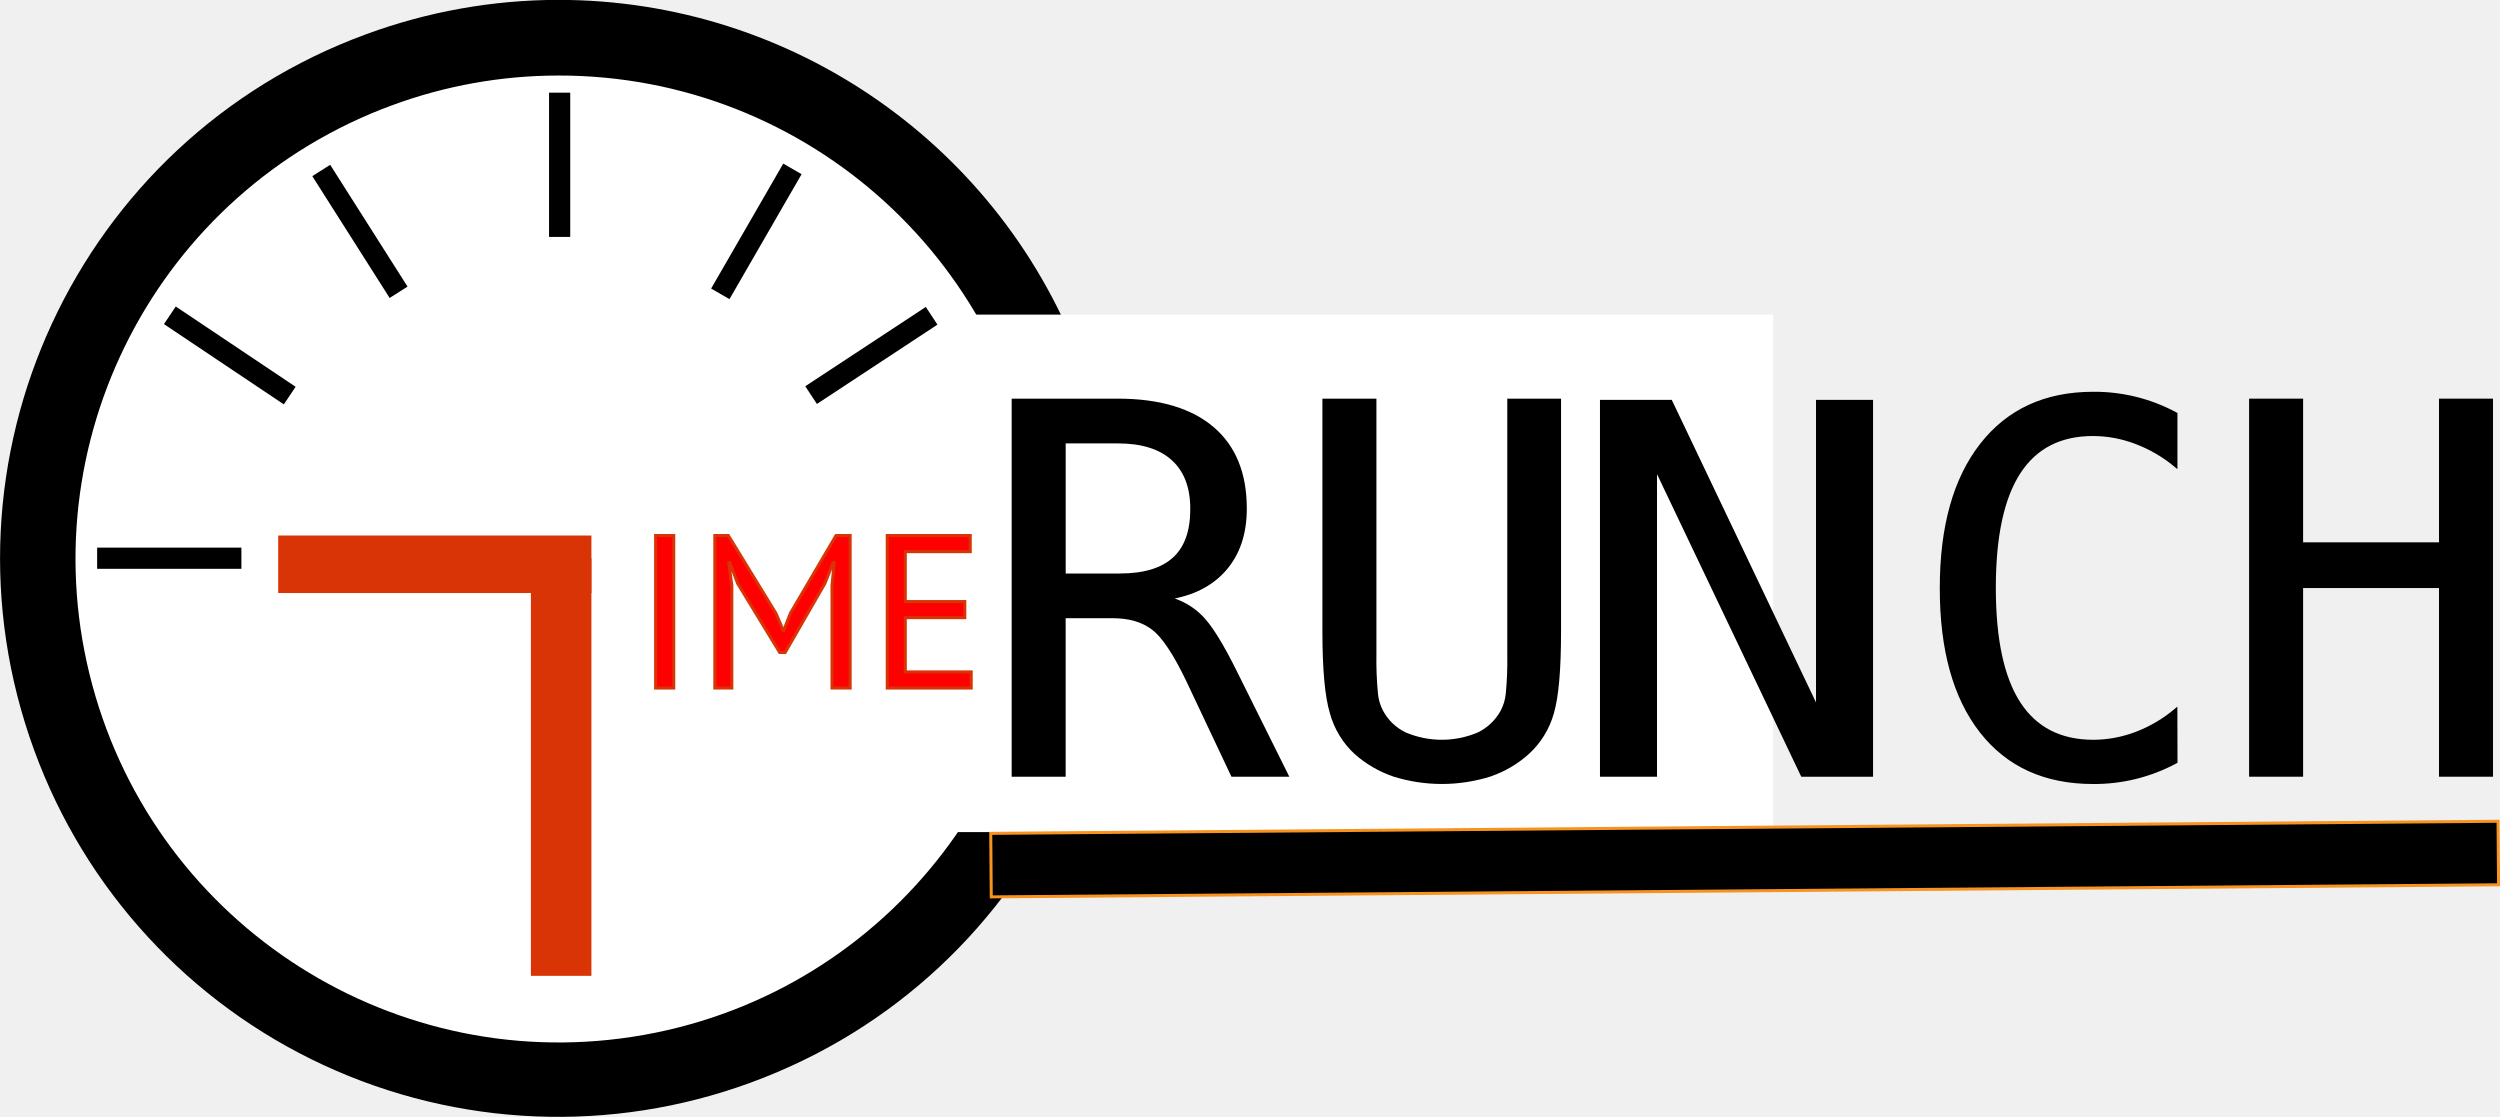
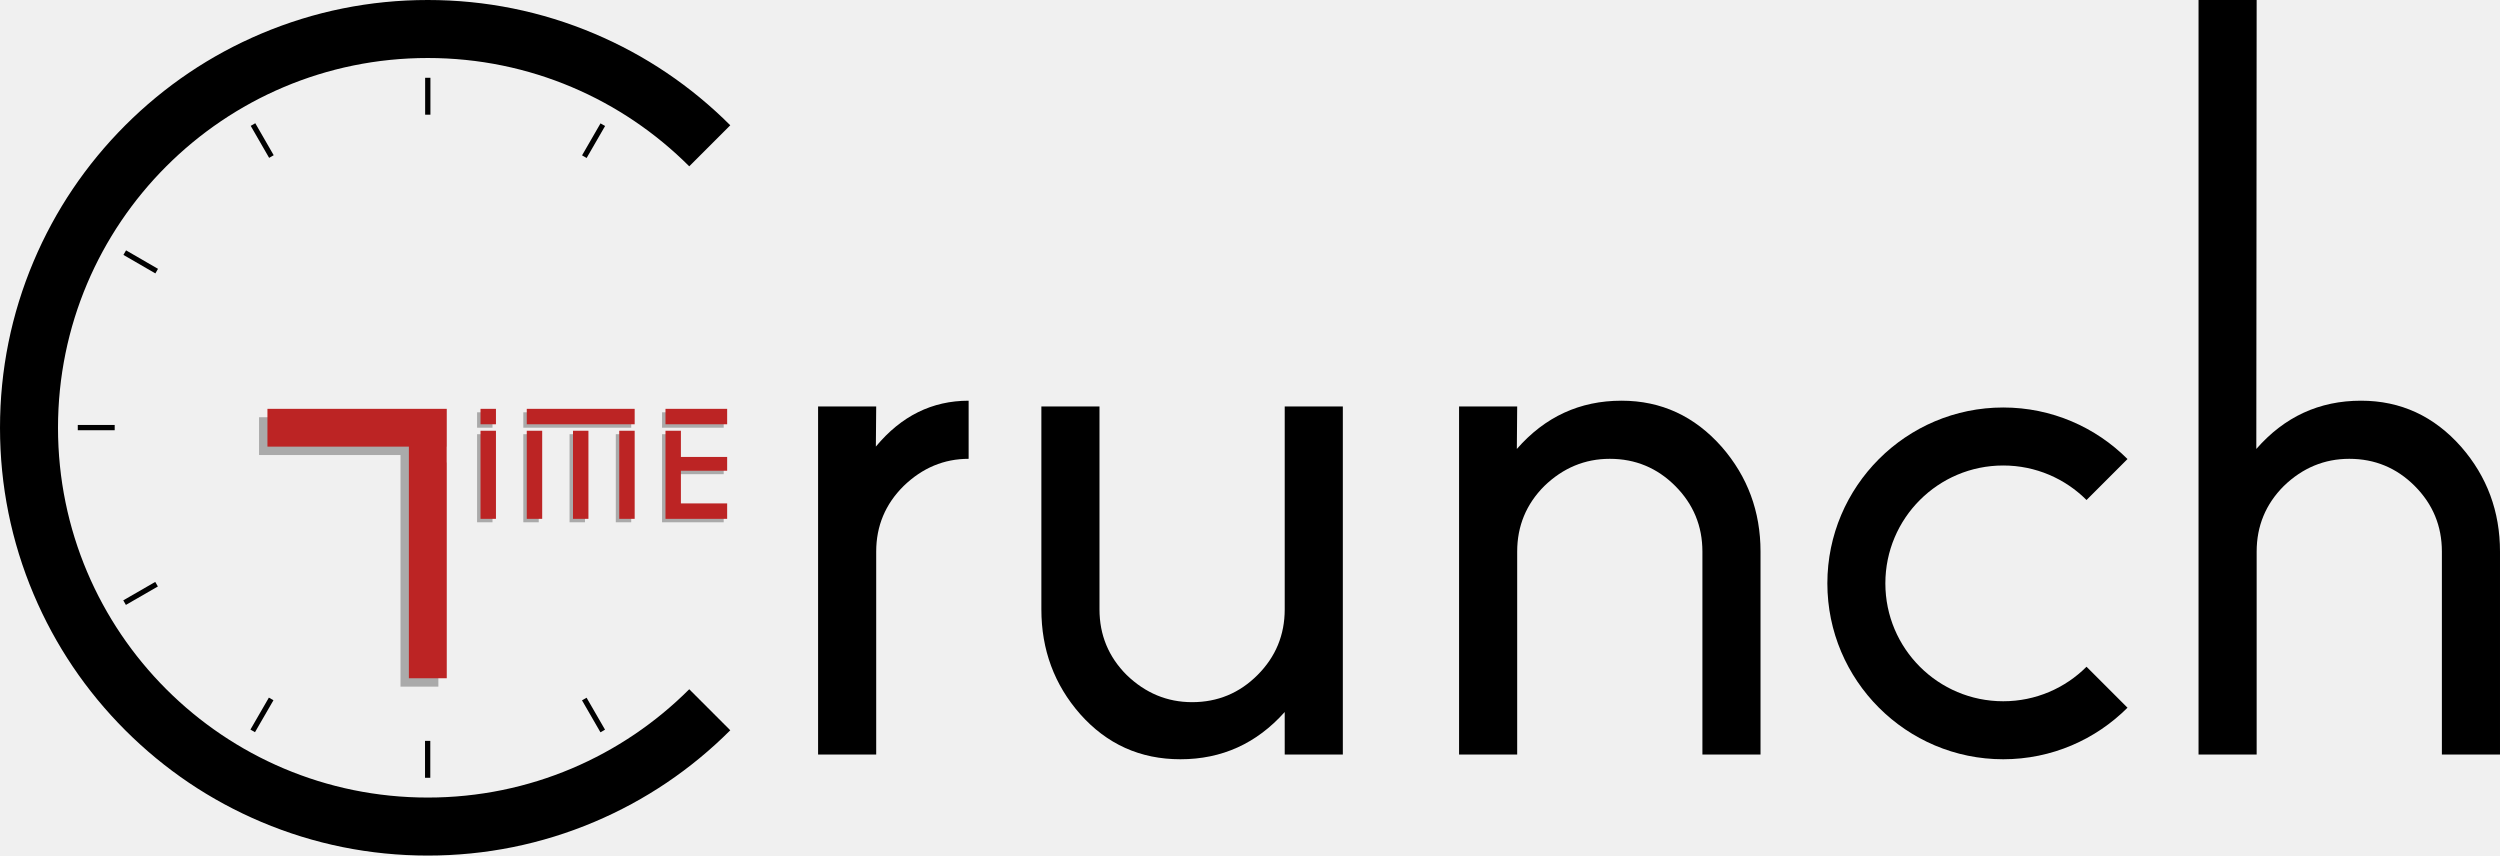
- <svg xmlns="http://www.w3.org/2000/svg" viewBox="0 0 826.11 369.1">
-   <defs>
-     <style>.cls-1{fill:#fff;}.cls-2{fill:#29abe2;}.cls-3,.cls-4,.cls-5{fill:none;}.cls-3,.cls-4,.cls-6{stroke:#d83406;}.cls-3,.cls-4,.cls-5,.cls-6,.cls-7,.cls-8{stroke-miterlimit:10;}.cls-3{stroke-width:20px;}.cls-4{stroke-width:19px;}.cls-5,.cls-7{stroke:#000;}.cls-5{stroke-width:7px;}.cls-6{fill:red;}.cls-8{stroke:#f7931e;}</style>
-   </defs>
-   <g id="Layer_1" data-name="Layer 1">
-     <path class="cls-1" d="M424.63,518.64a172,172,0,1,1,161.49-231.2c32.62,89.06-13.3,188.05-102.35,220.66A171.37,171.37,0,0,1,424.63,518.64Z" transform="translate(-240.07 -162.04)" />
-     <path d="M424.62,187a159.75,159.75,0,1,1-54.86,9.78A159.13,159.13,0,0,1,424.62,187h0m0-25a184.34,184.34,0,0,0-63.44,11.31c-95.68,35-144.83,141-109.79,236.7a184.34,184.34,0,0,0,236.7,109.79c95.68-35,144.83-141,109.79-236.7A184.57,184.57,0,0,0,424.6,162Z" transform="translate(-240.07 -162.04)" />
+ <svg xmlns="http://www.w3.org/2000/svg" xmlns:xlink="http://www.w3.org/1999/xlink" version="1.1" id="Layer_1" x="0px" y="0px" width="948.21px" height="324.5px" viewBox="192.003 194.53 948.21 324.5" enable-background="new 192.003 194.53 948.21 324.5" xml:space="preserve">
+   <g id="Layer_1_1_" display="none">
+     <g display="inline" opacity="0.4" enable-background="new    ">
+       <g>
+         <defs>
+           <rect id="SVGID_1_" width="1366" height="768" />
+         </defs>
+         <clipPath id="SVGID_2_">
+           <use xlink:href="#SVGID_1_" overflow="visible" />
+         </clipPath>
+         <path clip-path="url(#SVGID_2_)" fill="#FFFFFF" d="M424.632,518.645c-34.89,0-68.604-10.484-97.502-30.322     c-29.521-20.267-51.661-48.82-64.023-82.574c-15.801-43.141-13.855-89.852,5.477-131.528     c19.332-41.678,53.737-73.332,96.878-89.133c19.099-6.995,38.995-10.542,59.136-10.542c34.891,0,68.606,10.486,97.502,30.323     c29.522,20.266,51.661,48.82,64.024,82.574c32.616,89.056-13.3,188.045-102.356,220.663     C464.669,515.098,444.773,518.645,424.632,518.645" />
+       </g>
+       <g>
+         <defs>
+           <rect id="SVGID_3_" width="1366" height="768" />
+         </defs>
+         <clipPath id="SVGID_4_">
+           <use xlink:href="#SVGID_3_" overflow="visible" />
+         </clipPath>
+         <path clip-path="url(#SVGID_4_)" d="M424.616,187.044c32.346,0,63.61,9.728,90.415,28.131     c27.367,18.789,47.892,45.265,59.355,76.565c14.651,40.005,12.849,83.322-5.08,121.97     c-17.927,38.649-49.832,68.003-89.837,82.655c-17.718,6.488-36.167,9.778-54.837,9.778c-32.353,0-63.622-9.727-90.428-28.129     c-27.369-18.788-47.895-45.265-59.36-76.566c-14.652-40.005-12.848-83.321,5.079-121.97     c17.927-38.648,49.832-68.002,89.838-82.654c17.712-6.488,36.163-9.778,54.848-9.78H424.616 M424.599,162.044     c-21.064,0.002-42.505,3.639-63.436,11.305c-95.68,35.043-144.836,141.016-109.793,236.697     c27.378,74.751,98.031,121.099,173.263,121.099c21.065,0,42.505-3.639,63.436-11.305     c95.681-35.044,144.837-141.017,109.794-236.698C570.483,208.391,499.831,162.037,424.599,162.044" />
+       </g>
+     </g>
+     <rect x="462.5" y="278.5" display="inline" opacity="0.4" fill="#FFFFFF" enable-background="new    " width="351" height="146" />
+     <path display="inline" opacity="0.4" fill="#FFFFFF" enable-background="new    " d="M801,412H475V291h326V412z M826,266H450v171   h376V266z" />
+     <rect x="425" y="339" display="inline" opacity="0.4" fill="#29ABE2" enable-background="new    " width="0.01" height="144" />
+     <rect x="425" y="339" display="inline" opacity="0.4" fill="#29ABE2" enable-background="new    " width="0.01" height="144" />
+     <line display="inline" opacity="0.4" fill="none" stroke="#D83406" stroke-width="20" stroke-miterlimit="10" enable-background="new    " x1="425.5" y1="346.5" x2="425.5" y2="484.5" />
+     <line display="inline" opacity="0.4" fill="none" stroke="#D83406" stroke-width="19" stroke-miterlimit="10" enable-background="new    " x1="332" y1="348.5" x2="435.5" y2="348.5" />
+     <line display="inline" opacity="0.4" fill="none" stroke="#000000" stroke-width="7" stroke-miterlimit="10" enable-background="new    " x1="272.162" y1="346.5" x2="319.838" y2="346.5" />
+     <line display="inline" opacity="0.4" fill="none" stroke="#000000" stroke-width="7" stroke-miterlimit="10" enable-background="new    " x1="346.22" y1="218.377" x2="371.78" y2="258.623" />
+     <line display="inline" opacity="0.4" fill="none" stroke="#000000" stroke-width="7" stroke-miterlimit="10" enable-background="new    " x1="425" y1="192.662" x2="425" y2="240.338" />
+     <line display="inline" opacity="0.4" fill="none" stroke="#000000" stroke-width="7" stroke-miterlimit="10" enable-background="new    " x1="501.919" y1="217.855" x2="478.081" y2="259.145" />
+     <line display="inline" opacity="0.4" fill="none" stroke="#000000" stroke-width="7" stroke-miterlimit="10" enable-background="new    " x1="296.194" y1="266.235" x2="335.806" y2="292.765" />
+     <line display="inline" opacity="0.4" fill="none" stroke="#000000" stroke-width="7" stroke-miterlimit="10" enable-background="new    " x1="508.086" y1="292.604" x2="547.914" y2="266.396" />
+     <text transform="matrix(1 0 0 1 430 389.4004)" display="inline" opacity="0.4" fill="#FF0000" enable-background="new    " font-family="'PTSans-Regular'" font-size="72"> IME</text>
+     <rect x="456.711" y="339" display="inline" opacity="0.4" fill="none" stroke="#D83406" stroke-miterlimit="10" enable-background="new    " width="5.977" height="50.4" />
+     <polygon display="inline" opacity="0.4" fill="none" stroke="#D83406" stroke-miterlimit="10" enable-background="new    " points="   515.031,389.4 521.007,389.4 521.007,339 516.327,339 501.279,364.632 499.047,370.392 498.903,370.392 496.527,364.776    480.759,339 476.295,339 476.295,389.4 481.911,389.4 481.911,355.488 480.903,348 481.263,348 483.855,354.84 497.751,377.664    499.551,377.664 512.655,354.912 515.391,348 515.751,348 515.031,355.56  " />
+     <polygon display="inline" opacity="0.4" fill="none" stroke="#D83406" stroke-miterlimit="10" enable-background="new    " points="   533.246,389.4 561.038,389.4 561.038,384.072 539.222,384.072 539.222,366.144 558.878,366.144 558.878,360.816 539.222,360.816    539.222,344.328 560.678,344.328 560.678,339 533.246,339  " />
+     <text transform="matrix(1 0 0 1 563 418.1992)" display="inline" opacity="0.4" enable-background="new    " font-family="'Menlo-Regular'" font-size="170">RUNCH</text>
+     <g display="inline" opacity="0.4" enable-background="new    ">
+       <g>
+         <defs>
+           <rect id="SVGID_5_" width="1366" height="768" />
+         </defs>
+         <clipPath id="SVGID_6_">
+           <use xlink:href="#SVGID_5_" overflow="visible" />
+         </clipPath>
+         <path clip-path="url(#SVGID_6_)" fill="none" stroke="#000000" stroke-miterlimit="10" d="M609.402,308.048     c7.968,0,14.041,1.896,18.22,5.686c4.178,3.791,6.267,9.255,6.267,16.394c0,7.416-1.965,12.921-5.894,16.518     c-3.929,3.598-9.906,5.396-17.929,5.396h-18.346v-43.994H609.402L609.402,308.048z M644.887,350.174     c4.454-5.174,6.684-11.856,6.684-20.046c0-11.621-3.625-20.503-10.874-26.646c-7.25-6.142-17.682-9.214-31.294-9.214H574.87     v123.931h16.851v-52.378h16.021c5.479,0,9.92,1.287,13.323,3.86c3.403,2.573,7.234,8.315,11.496,17.224l14.775,31.294h18.013     l-16.851-33.867c-4.538-9.186-8.329-15.315-11.372-18.387c-3.044-3.071-6.723-5.159-11.04-6.267     C634.165,358.516,640.432,355.349,644.887,350.174z" />
+       </g>
+       <g>
+         <defs>
+           <rect id="SVGID_7_" width="1366" height="768" />
+         </defs>
+         <clipPath id="SVGID_8_">
+           <use xlink:href="#SVGID_7_" overflow="visible" />
+         </clipPath>
+         <path clip-path="url(#SVGID_8_)" fill="none" stroke="#000000" stroke-miterlimit="10" d="M679.958,397.572     c1.604,5.45,4.316,9.892,8.135,13.321c3.707,3.267,7.913,5.7,12.617,7.306c4.703,1.604,9.961,2.407,15.771,2.407     c5.865,0,11.15-0.804,15.854-2.407c4.703-1.604,8.882-4.039,12.534-7.306c3.873-3.485,6.599-7.897,8.177-13.238     c1.576-5.341,2.365-14.347,2.365-27.021v-76.367h-16.769v84.17c0,5.976-0.166,10.238-0.497,12.783     c-0.332,2.547-0.913,4.512-1.743,5.895c-1.826,3.266-4.399,5.728-7.721,7.388c-3.32,1.66-7.388,2.49-12.202,2.49     c-4.76,0-8.813-0.83-12.16-2.49c-3.35-1.66-5.907-4.122-7.678-7.388c-0.831-1.383-1.412-3.361-1.743-5.936     c-0.332-2.574-0.498-6.875-0.498-12.908v-84.004H677.55v76.367C677.551,383.143,678.354,392.122,679.958,397.572z" />
+       </g>
+       <g>
+         <defs>
+           <rect id="SVGID_9_" width="1366" height="768" />
+         </defs>
+         <clipPath id="SVGID_10_">
+           <use xlink:href="#SVGID_9_" overflow="visible" />
+         </clipPath>
+         <polygon clip-path="url(#SVGID_10_)" fill="none" stroke="#000000" stroke-miterlimit="10" points="769.274,418.199      787.121,418.199 787.121,316.514 835.598,418.199 858.508,418.199 858.508,294.683 840.661,294.683 840.661,396.368      792.185,294.683 769.274,294.683    " />
+       </g>
+       <g>
+         <defs>
+           <rect id="SVGID_11_" width="1366" height="768" />
+         </defs>
+         <clipPath id="SVGID_12_">
+           <use xlink:href="#SVGID_11_" overflow="visible" />
+         </clipPath>
+         <path clip-path="url(#SVGID_12_)" fill="none" stroke="#000000" stroke-miterlimit="10" d="M959.113,396.617     c-4.04,3.376-8.398,5.949-13.074,7.72c-4.677,1.771-9.449,2.656-14.318,2.656c-10.901,0-19.063-4.205-24.486-12.617     c-5.425-8.411-8.136-21.084-8.136-38.018c0-16.988,2.711-29.688,8.136-38.1c5.423-8.412,13.585-12.618,24.486-12.618     c4.76,0,9.49,0.886,14.194,2.657c4.703,1.771,9.103,4.344,13.198,7.719v-17.182c-4.263-2.269-8.633-3.97-13.115-5.105     c-4.482-1.134-9.242-1.702-14.277-1.702c-15.771,0-28.07,5.659-36.896,16.975c-8.828,11.318-13.24,27.102-13.24,47.356     c0,20.365,4.385,36.164,13.156,47.397c8.77,11.234,21.098,16.852,36.979,16.852c5.035,0,9.795-0.568,14.277-1.701     c4.482-1.134,8.854-2.836,13.115-5.105V396.617L959.113,396.617z" />
+       </g>
+       <g>
+         <defs>
+           <rect id="SVGID_13_" width="1366" height="768" />
+         </defs>
+         <clipPath id="SVGID_14_">
+           <use xlink:href="#SVGID_13_" overflow="visible" />
+         </clipPath>
+         <polygon clip-path="url(#SVGID_14_)" fill="none" stroke="#000000" stroke-miterlimit="10" points="983.768,418.199      1000.617,418.199 1000.617,355.86 1046.521,355.86 1046.521,418.199 1063.37,418.199 1063.37,294.268 1046.521,294.268      1046.521,341.749 1000.617,341.749 1000.617,294.268 983.768,294.268    " />
+       </g>
+     </g>
+     <rect x="567.536" y="435.459" transform="matrix(-1 0.008 -0.008 -1 1636.723 885.3624)" display="inline" opacity="0.4" enable-background="new    " width="498.109" height="20.992" />
+     <rect x="567.536" y="435.459" transform="matrix(-1 0.008 -0.008 -1 1636.723 885.3624)" display="inline" opacity="0.4" fill="none" stroke="#000000" stroke-miterlimit="10" enable-background="new    " width="498.109" height="20.992" />
  </g>
-   <g id="Layer_2" data-name="Layer 2">
-     <rect class="cls-1" x="222.43" y="116.46" width="351" height="146" />
-     <path class="cls-1" d="M801,291V412H475V291H801m25-25H450V437H826V266Z" transform="translate(-240.07 -162.04)" />
-     <rect class="cls-2" x="184.93" y="176.96" width="0.01" height="144" />
-     <polygon class="cls-2" points="184.94 176.96 184.94 176.96 184.94 320.96 184.94 320.96 184.94 176.96 184.94 176.96" />
+   <polygon fill="#AAAAAA" points="358.271,367.112 358.271,352.779 358.237,352.779 343.938,352.779 343.904,352.779 290.258,352.779   290.258,367.112 343.904,367.112 343.904,454.963 343.938,454.963 358.237,454.963 358.271,454.963 358.271,384.607   358.271,373.129 358.237,373.129 358.237,367.112 " />
+   <g>
+     <polygon fill="#AAAAAA" points="372.949,363.899 372.949,392.623 378.801,392.623 378.801,363.899 378.801,359.213    372.949,359.213  " />
+     <rect x="372.949" y="350.904" fill="#AAAAAA" width="5.852" height="5.852" />
+     <polygon fill="#AAAAAA" points="390.488,363.899 390.488,392.623 396.34,392.623 396.34,363.899 396.34,359.213 390.488,359.213     " />
+     <rect x="390.488" y="350.904" fill="#AAAAAA" width="40.929" height="5.852" />
+     <polygon fill="#AAAAAA" points="408.026,363.899 408.026,392.623 413.878,392.623 413.878,363.899 413.878,359.213    408.026,359.213  " />
+     <polygon fill="#AAAAAA" points="425.564,363.899 425.564,392.623 431.417,392.623 431.417,363.899 431.417,359.213    425.564,359.213  " />
+     <polygon fill="#AAAAAA" points="448.954,360.607 448.954,359.213 443.103,359.213 443.103,360.607 443.103,369.148    443.103,373.366 443.103,374.38 443.103,375.248 443.103,386.771 443.103,392.623 466.493,392.623 466.493,386.771    448.954,386.771 448.954,375.248 448.954,374.38 466.493,374.38 466.493,369.148 448.954,369.148  " />
+     <rect x="443.103" y="350.904" fill="#AAAAAA" width="23.391" height="5.852" />
  </g>
-   <g id="Layer_3" data-name="Layer 3">
-     <line class="cls-3" x1="185.43" y1="184.46" x2="185.43" y2="322.46" />
-     <line class="cls-4" x1="91.93" y1="186.46" x2="195.43" y2="186.46" />
+   <polygon fill="#BC2424" points="361.454,363.93 361.454,349.597 361.419,349.597 347.121,349.597 347.086,349.597 293.44,349.597   293.44,363.93 347.086,363.93 347.086,451.78 347.121,451.78 361.419,451.78 361.454,451.78 361.454,381.425 361.454,369.947   361.419,369.947 361.419,363.93 " />
+   <g>
+     <polygon fill="#BC2424" points="374.256,362.592 374.256,391.316 380.108,391.316 380.108,362.592 380.108,357.906    374.256,357.906  " />
+     <rect x="374.256" y="349.597" fill="#BC2424" width="5.853" height="5.852" />
+     <polygon fill="#BC2424" points="391.795,362.592 391.795,391.316 397.647,391.316 397.647,362.592 397.647,357.906    391.795,357.906  " />
+     <rect x="391.795" y="349.597" fill="#BC2424" width="40.929" height="5.852" />
+     <polygon fill="#BC2424" points="409.333,362.592 409.333,391.316 415.185,391.316 415.185,362.592 415.185,357.906    409.333,357.906  " />
+     <polygon fill="#BC2424" points="426.871,362.592 426.871,391.316 432.724,391.316 432.724,362.592 432.724,357.906    426.871,357.906  " />
+     <polygon fill="#BC2424" points="450.261,359.3 450.261,357.906 444.41,357.906 444.41,359.3 444.41,367.841 444.41,372.059    444.41,373.073 444.41,373.94 444.41,385.465 444.41,391.316 467.8,391.316 467.8,385.465 450.261,385.465 450.261,373.94    450.261,373.073 467.8,373.073 467.8,367.841 450.261,367.841  " />
+     <rect x="444.41" y="349.597" fill="#BC2424" width="23.39" height="5.852" />
  </g>
-   <g id="Layer_5" data-name="Layer 5">
-     <line class="cls-5" x1="32.1" y1="184.46" x2="79.77" y2="184.46" />
-   </g>
-   <g id="Layer_5_copy" data-name="Layer 5 copy">
-     <line class="cls-5" x1="106.15" y1="56.33" x2="131.71" y2="96.58" />
-   </g>
-   <g id="Layer_5_copy_2" data-name="Layer 5 copy 2">
-     <line class="cls-5" x1="184.93" y1="30.62" x2="184.93" y2="78.29" />
-   </g>
-   <g id="Layer_5_copy_4" data-name="Layer 5 copy 4">
-     <line class="cls-5" x1="261.85" y1="55.81" x2="238.02" y2="97.1" />
-   </g>
-   <g id="Layer_5_copy_3" data-name="Layer 5 copy 3">
-     <line class="cls-5" x1="56.13" y1="104.19" x2="95.74" y2="130.72" />
-   </g>
-   <g id="Layer_5_copy_5" data-name="Layer 5 copy 5">
-     <line class="cls-5" x1="268.02" y1="130.56" x2="307.85" y2="104.35" />
-   </g>
-   <g id="Layer_11" data-name="Layer 11">
-     <path class="cls-6" d="M456.71,339h6v50.4h-6Z" transform="translate(-240.07 -162.04)" />
-     <path class="cls-6" d="M515,355.56l.72-7.56h-.36l-2.74,6.91-13.1,22.75h-1.8l-13.9-22.82L481.26,348h-.36l1,7.49V389.4h-5.62V339h4.47l15.77,25.78,2.37,5.61h.15l2.23-5.76L516.33,339H521v50.4h-6Z" transform="translate(-240.07 -162.04)" />
-     <path class="cls-6" d="M533.25,339h27.43v5.33H539.22v16.49h19.66v5.32H539.22v17.93H561v5.33H533.25Z" transform="translate(-240.07 -162.04)" />
-   </g>
-   <g id="Layer_12" data-name="Layer 12">
-     <path class="cls-7" d="M626.09,359.68a23.45,23.45,0,0,1,11,6.27q4.56,4.6,11.37,18.38l16.85,33.87h-18l-14.78-31.29q-6.39-13.37-11.5-17.23t-13.32-3.86h-16V418.2H574.87V294.27H609.4q20.42,0,31.3,9.21t10.87,26.65q0,12.28-6.68,20T626.09,359.68Zm-34.37-51.63v44h18.35q12,0,17.93-5.39t5.89-16.52q0-10.71-6.27-16.4t-18.22-5.68Z" transform="translate(-240.07 -162.04)" />
-     <path class="cls-7" d="M677.55,370.64V294.27H694.4v84a115.3,115.3,0,0,0,.5,12.91,15.67,15.67,0,0,0,1.74,5.94,17.24,17.24,0,0,0,7.68,7.38,31,31,0,0,0,24.36,0,17.75,17.75,0,0,0,7.72-7.38,15.72,15.72,0,0,0,1.75-5.9,113.46,113.46,0,0,0,.49-12.78V294.27h16.77v76.37q0,19-2.36,27a28.09,28.09,0,0,1-8.18,13.24,36.1,36.1,0,0,1-12.53,7.31,53.1,53.1,0,0,1-31.63,0,37,37,0,0,1-12.62-7.31A28.07,28.07,0,0,1,680,397.57Q677.55,389.4,677.55,370.64Z" transform="translate(-240.07 -162.04)" />
-     <path class="cls-7" d="M769.27,294.68h22.91l48.48,101.69V294.68h17.85V418.2H835.6L787.12,316.51V418.2H769.27Z" transform="translate(-240.07 -162.04)" />
-     <path class="cls-7" d="M959.11,413.8a56.64,56.64,0,0,1-27.39,6.81q-23.82,0-37-16.85t-13.16-47.4q0-30.39,13.24-47.36t36.9-17a56.48,56.48,0,0,1,27.39,6.8V316a46.17,46.17,0,0,0-13.19-7.72,40.1,40.1,0,0,0-14.2-2.66q-16.35,0-24.49,12.62t-8.13,38.1q0,25.39,8.13,38T931.72,407A40.16,40.16,0,0,0,946,404.34a45.54,45.54,0,0,0,13.07-7.72Z" transform="translate(-240.07 -162.04)" />
-     <path class="cls-7" d="M983.77,294.27h16.85v47.48h45.9V294.27h16.85V418.2h-16.85V355.86h-45.9V418.2H983.77Z" transform="translate(-240.07 -162.04)" />
-     <rect class="cls-8" x="567.5" y="435.48" width="498.09" height="20.99" transform="translate(-243.59 -155.53) rotate(-0.46)" />
-   </g>
+   <rect x="353.253" y="224.03" width="2" height="14" />
+   <rect x="416.152" y="240.88" transform="matrix(-0.8662 -0.4997 0.4997 -0.8662 654.6047 671.0539)" width="2" height="14" />
+   <rect x="416.11" y="458.698" transform="matrix(0.8661 -0.4999 0.4999 0.8661 -176.9486 270.8918)" width="2" height="14" />
+   <rect x="353.206" y="475.531" width="2" height="14" />
+   <rect x="290.331" y="458.69" transform="matrix(0.8659 0.5002 -0.5002 0.8659 272.0256 -83.2802)" width="1.999" height="13.999" />
+   <rect x="244.315" y="412.577" transform="matrix(0.4996 0.8663 -0.8663 0.4996 486.2394 -2.5358)" width="2" height="14" />
+   <rect x="221.503" y="355.71" width="13.999" height="2" />
+   <rect x="244.391" y="286.856" transform="matrix(-0.501 0.8655 -0.8655 -0.501 622.6454 228.6909)" width="2" height="13.999" />
+   <rect x="290.454" y="240.824" transform="matrix(-0.8666 0.499 -0.499 -0.8666 667.6915 317.1636)" width="2" height="14" />
+   <path d="M559.392,368.552c-9.334,0-17.554,3.438-24.658,10.313c-6.938,6.876-10.403,15.169-10.403,24.879V480.7h-22.043v-132h22.043  l-0.129,15.211c9.624-11.602,21.354-17.402,35.19-17.402V368.552L559.392,368.552z" />
+   <path d="M679.274,464.587c-10.657,11.946-23.849,17.918-39.574,17.918c-15.211,0-27.888-5.714-38.027-17.145  c-9.797-11.171-14.694-24.405-14.694-39.703V348.7h22.043v76.957c0,9.712,3.43,18.005,10.294,24.879  c7.117,6.876,15.396,10.313,24.833,10.313c9.691,0,17.971-3.437,24.833-10.313c6.861-6.874,10.294-15.167,10.294-24.879V348.7  h22.043v132h-22.043L679.274,464.587L679.274,464.587z" />
+   <path d="M837.7,403.743c0-9.71-3.433-18.003-10.294-24.879c-6.862-6.874-15.142-10.313-24.833-10.313  c-9.438,0-17.715,3.438-24.833,10.313c-6.864,6.876-10.294,15.169-10.294,24.879V480.7h-22.043v-132h22.043l-0.13,16.113  c10.655-12.201,23.891-18.305,39.703-18.305c15.038,0,27.716,5.846,38.027,17.531c9.797,11.259,14.695,24.492,14.695,39.703V480.7  H837.7V403.743z" />
+   <path d="M1118.171,403.743c0-9.71-3.432-18.003-10.294-24.879c-6.862-6.874-15.141-10.313-24.833-10.313  c-9.437,0-17.715,3.438-24.833,10.313c-6.864,6.876-10.294,15.169-10.294,24.879V480.7h-22.043V194.53h22.043l-0.129,170.283  c10.655-12.201,23.89-18.305,39.703-18.305c15.038,0,27.715,5.846,38.026,17.531c9.798,11.259,14.695,24.492,14.695,39.703V480.7  h-22.043L1118.171,403.743L1118.171,403.743z" />
+   <path d="M354.253,497.03c-77.46,0-140.25-62.79-140.25-140.25c0-77.46,62.79-140.25,140.25-140.25c38.73,0,73.79,15.7,99.17,41.08  l15.561-15.56c-14.9-14.89-32.25-26.59-51.57-34.76c-20.021-8.47-41.271-12.76-63.16-12.76s-43.14,4.29-63.16,12.76  c-19.33,8.17-36.67,19.87-51.57,34.76c-14.89,14.9-26.59,32.25-34.76,51.57c-8.47,20.02-12.76,41.27-12.76,63.16  c0,21.89,4.29,43.14,12.76,63.161c8.17,19.319,19.87,36.67,34.76,51.569c14.9,14.891,32.24,26.59,51.57,34.76  c20.021,8.471,41.271,12.761,63.16,12.761s43.14-4.29,63.16-12.761c19.32-8.17,36.67-19.869,51.57-34.76l-15.561-15.561  C428.043,481.33,392.983,497.03,354.253,497.03z" />
+   <path d="M951.79,460.505c-24.69,0-44.7-20.02-44.7-44.71c0-24.689,20.01-44.71,44.7-44.71c12.33,0,23.51,5,31.6,13.09l15.54-15.54  c-12.08-12.07-28.739-19.55-47.14-19.55c-36.78,0-66.7,29.93-66.7,66.71c0,36.78,29.92,66.71,66.7,66.71  c18.4,0,35.06-7.479,47.14-19.55l-15.54-15.54C975.3,455.505,964.12,460.505,951.79,460.505z" />
</svg>
